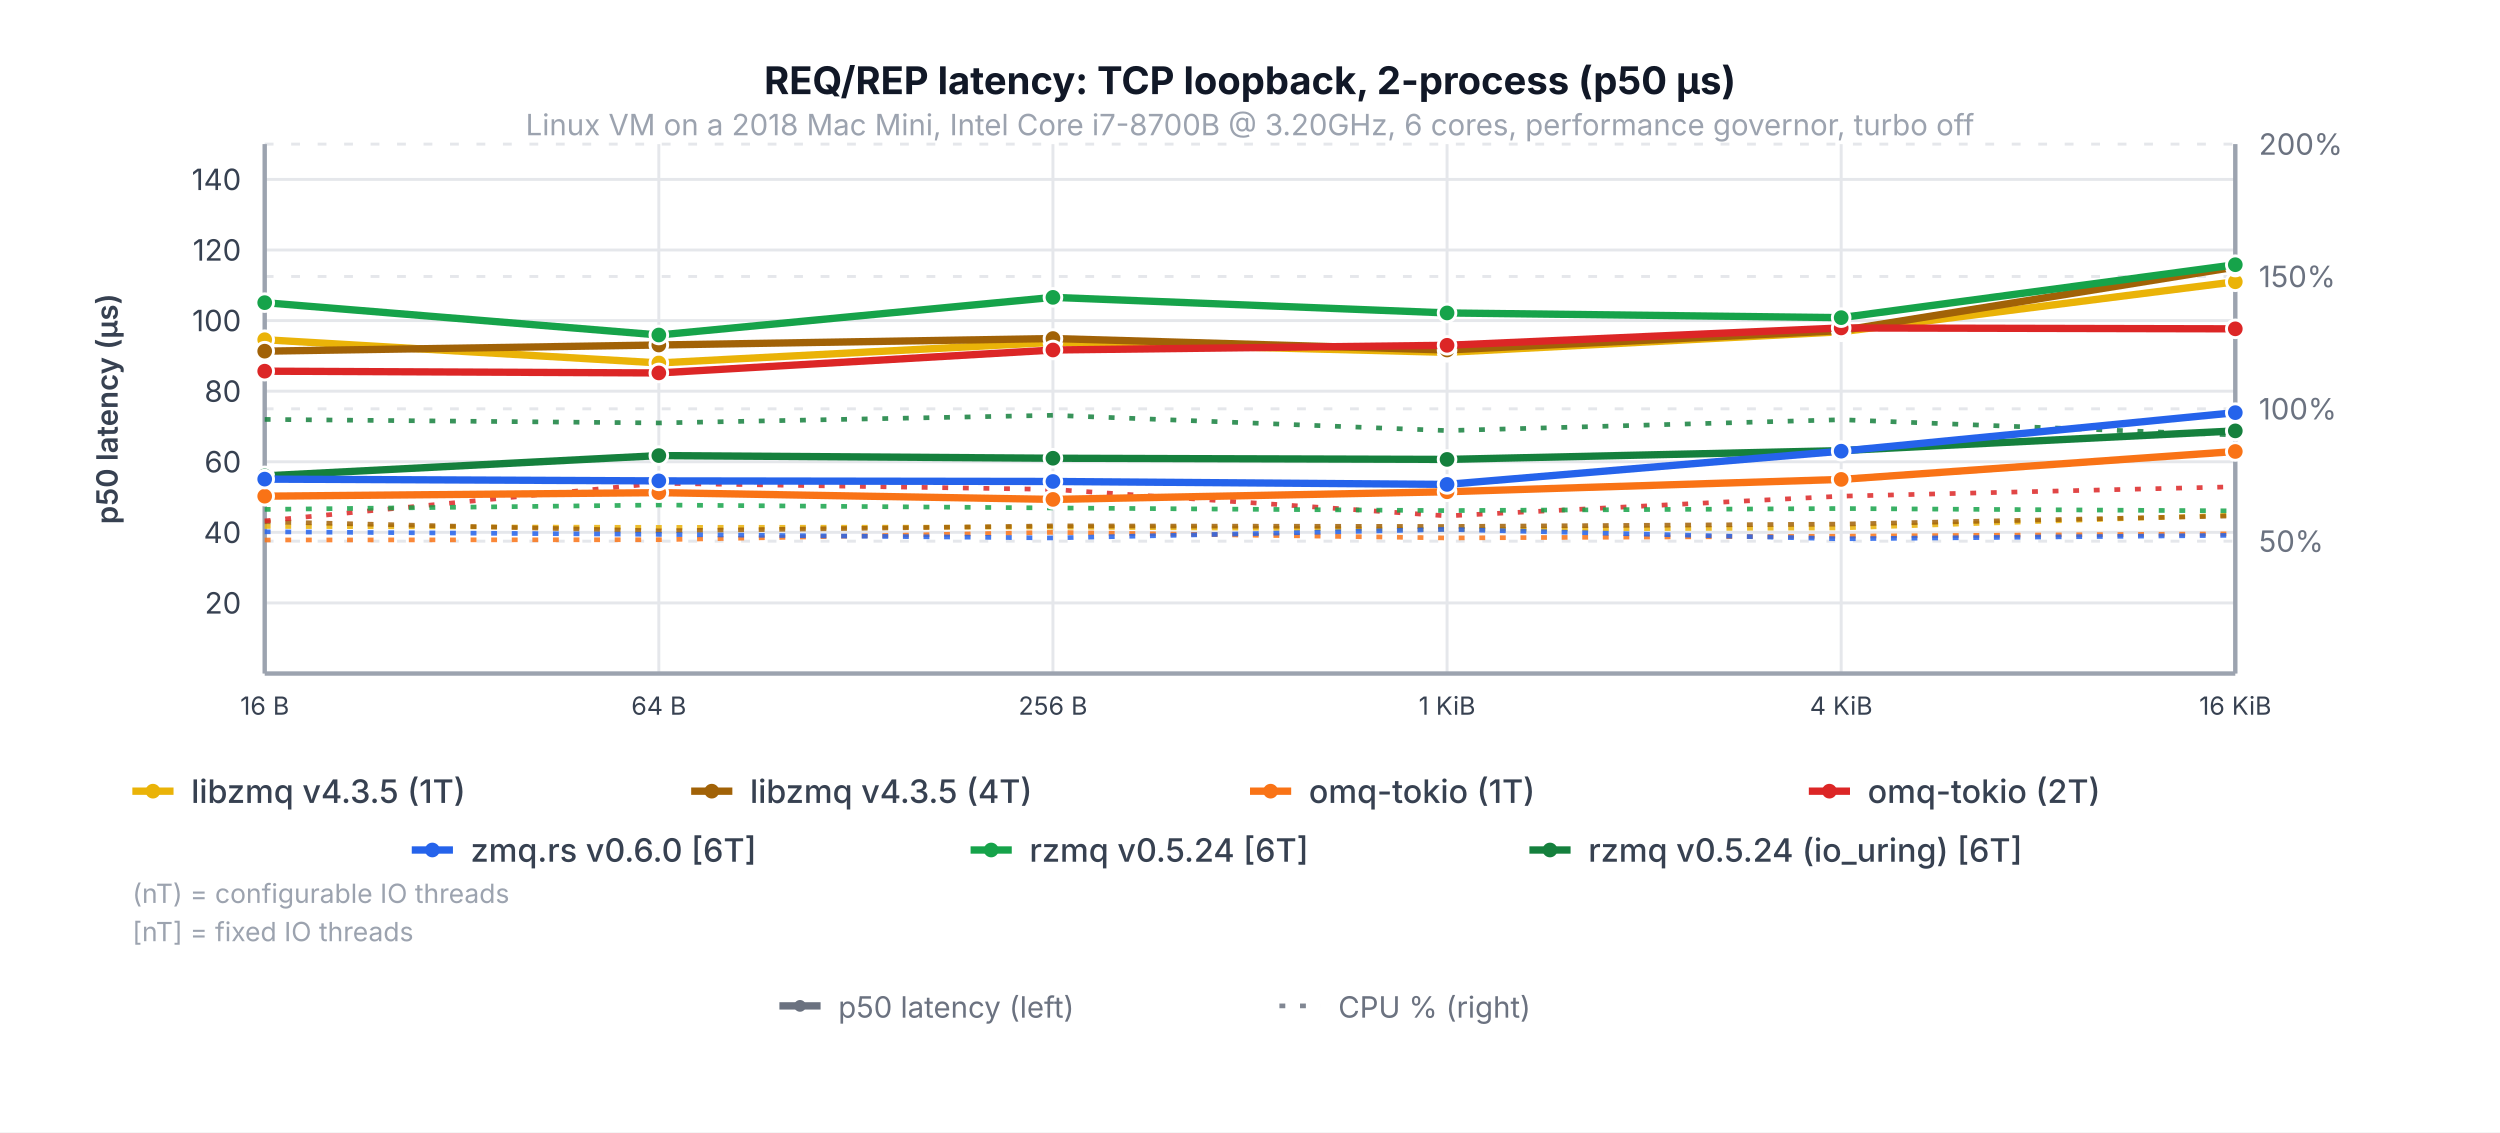
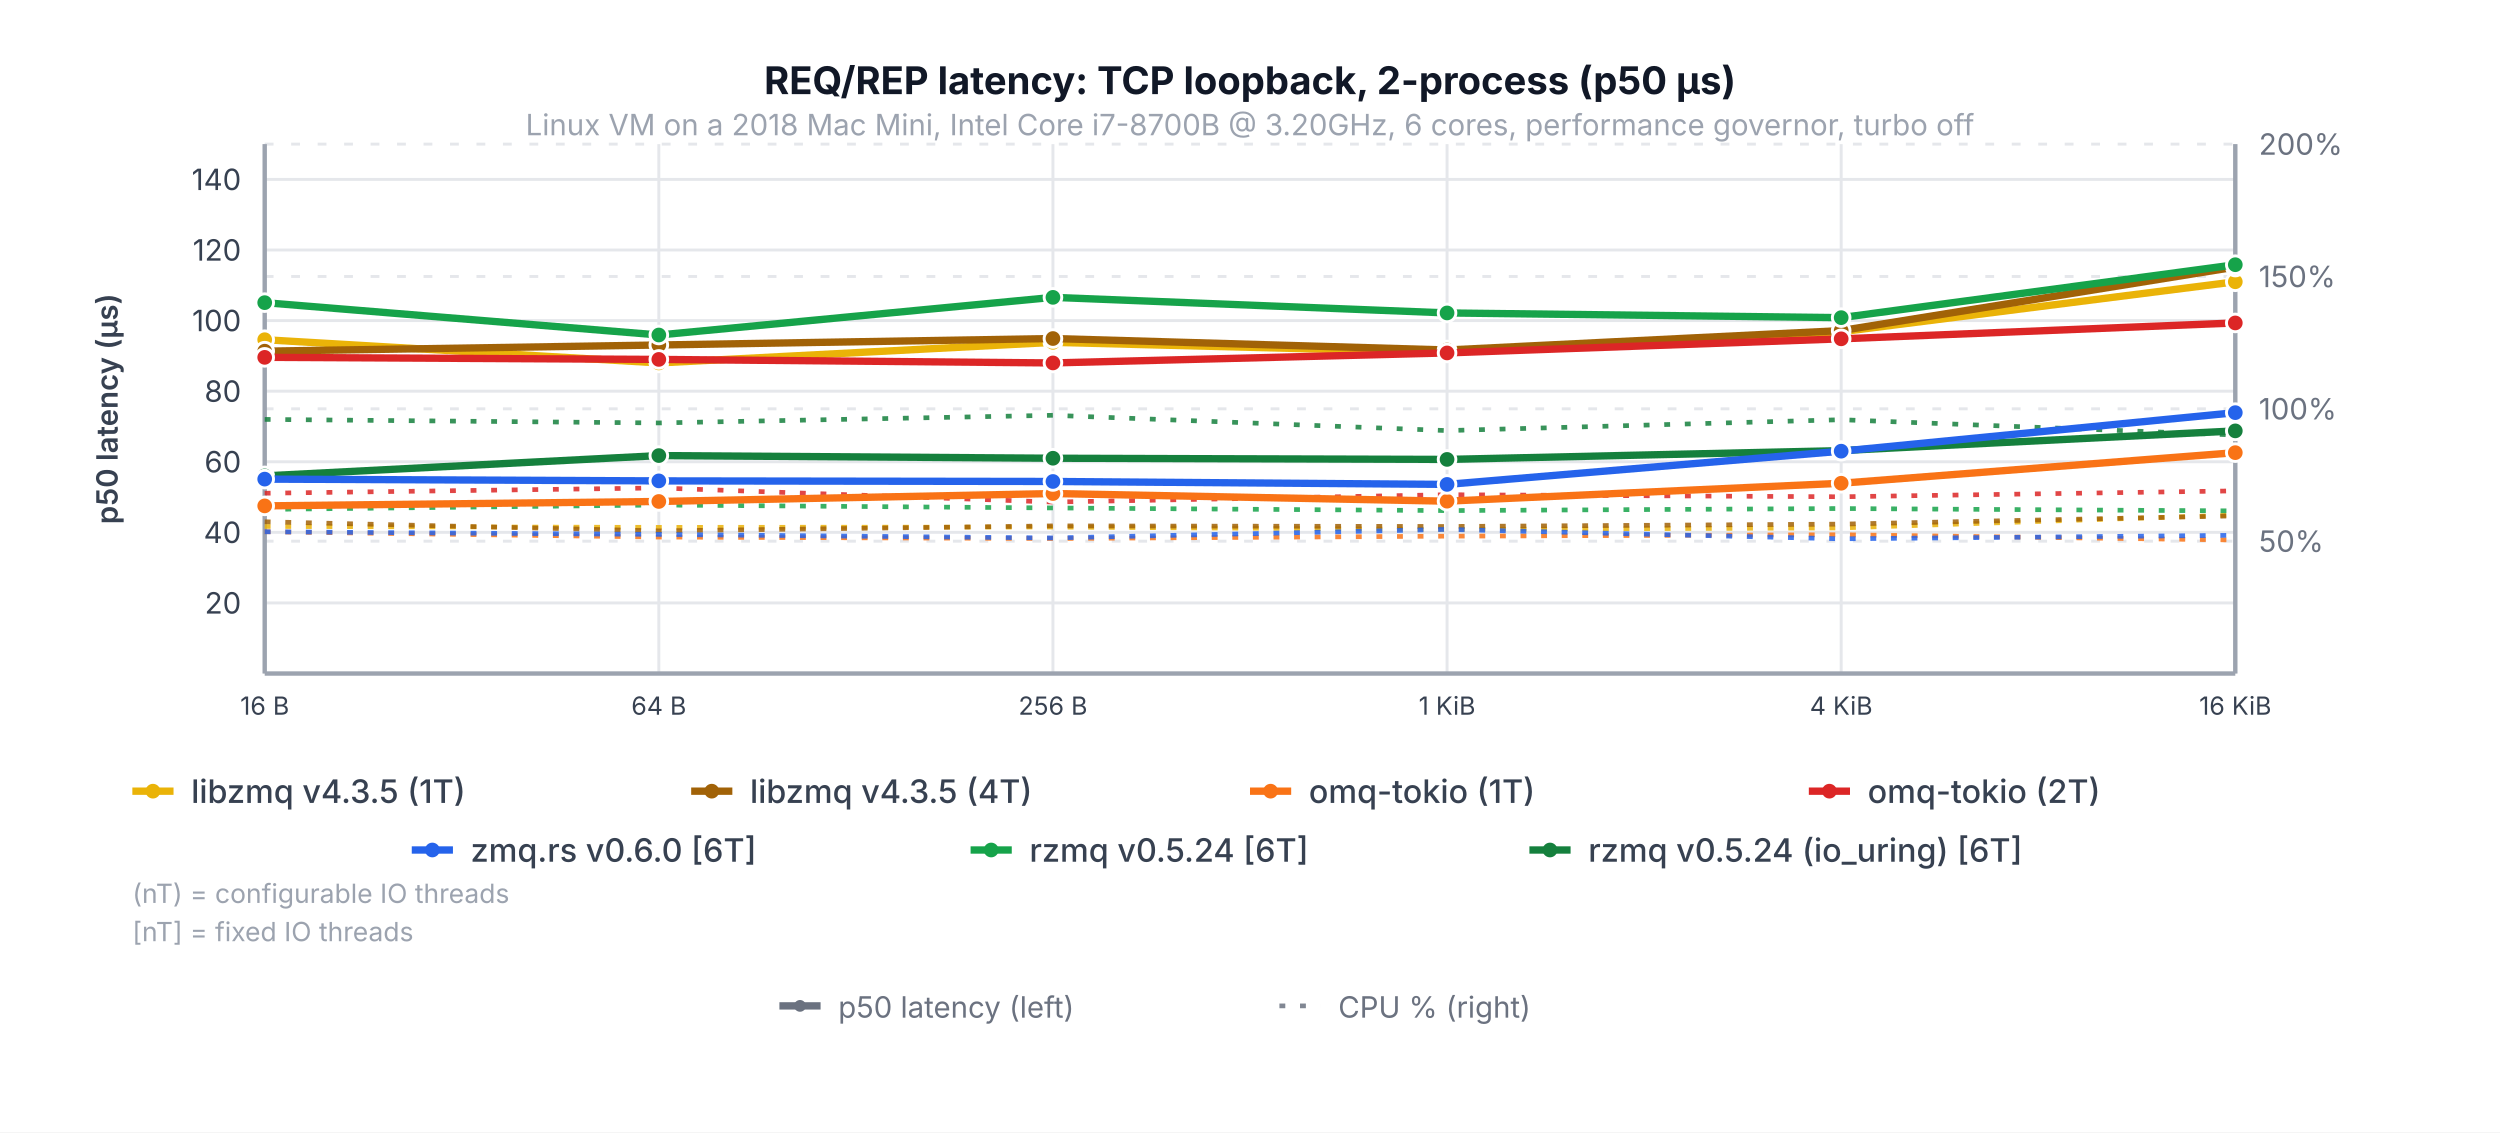
<svg xmlns="http://www.w3.org/2000/svg" viewBox="0 0 850 385" font-family="system-ui, -apple-system, sans-serif">
  <rect width="850" height="385" fill="white" />
  <text x="425.0" y="46" text-anchor="middle" fill="#9ca3af" font-size="10">Linux VM on a 2018 Mac Mini, Intel Core i7-8700B @ 3.20GHz, 6 cores, performance governor, turbo off</text>
  <text x="425.0" y="32.0" text-anchor="middle" fill="#111827" font-size="13" font-weight="700">REQ/REP latency: TCP loopback, 2-process (p50 µs)</text>
  <line x1="90.0" y1="205.0" x2="760.0" y2="205.0" stroke="#e5e7eb" stroke-width="1" />
  <text x="82.0" y="205.0" text-anchor="end" dominant-baseline="middle" fill="#374151" font-size="10">20</text>
  <line x1="90.0" y1="181.0" x2="760.0" y2="181.0" stroke="#e5e7eb" stroke-width="1" />
  <text x="82.0" y="181.0" text-anchor="end" dominant-baseline="middle" fill="#374151" font-size="10">40</text>
  <line x1="90.0" y1="157.0" x2="760.0" y2="157.0" stroke="#e5e7eb" stroke-width="1" />
  <text x="82.0" y="157.0" text-anchor="end" dominant-baseline="middle" fill="#374151" font-size="10">60</text>
  <line x1="90.0" y1="133.0" x2="760.0" y2="133.0" stroke="#e5e7eb" stroke-width="1" />
  <text x="82.0" y="133.0" text-anchor="end" dominant-baseline="middle" fill="#374151" font-size="10">80</text>
  <line x1="90.0" y1="109.0" x2="760.0" y2="109.0" stroke="#e5e7eb" stroke-width="1" />
  <text x="82.0" y="109.0" text-anchor="end" dominant-baseline="middle" fill="#374151" font-size="10">100</text>
  <line x1="90.0" y1="85.0" x2="760.0" y2="85.0" stroke="#e5e7eb" stroke-width="1" />
  <text x="82.0" y="85.0" text-anchor="end" dominant-baseline="middle" fill="#374151" font-size="10">120</text>
  <line x1="90.0" y1="61.0" x2="760.0" y2="61.0" stroke="#e5e7eb" stroke-width="1" />
  <text x="82.0" y="61.0" text-anchor="end" dominant-baseline="middle" fill="#374151" font-size="10">140</text>
  <line x1="90.0" y1="184.0" x2="760.0" y2="184.0" stroke="#e5e7eb" stroke-width="1" stroke-dasharray="3,6" />
  <text x="768.0" y="184.0" text-anchor="start" dominant-baseline="middle" fill="#6b7280" font-size="10">50%</text>
  <line x1="90.0" y1="139.0" x2="760.0" y2="139.0" stroke="#e5e7eb" stroke-width="1" stroke-dasharray="3,6" />
  <text x="768.0" y="139.0" text-anchor="start" dominant-baseline="middle" fill="#6b7280" font-size="10">100%</text>
  <line x1="90.0" y1="94.0" x2="760.0" y2="94.0" stroke="#e5e7eb" stroke-width="1" stroke-dasharray="3,6" />
  <text x="768.0" y="94.0" text-anchor="start" dominant-baseline="middle" fill="#6b7280" font-size="10">150%</text>
  <line x1="90.0" y1="49.0" x2="760.0" y2="49.0" stroke="#e5e7eb" stroke-width="1" stroke-dasharray="3,6" />
  <text x="768.0" y="49.0" text-anchor="start" dominant-baseline="middle" fill="#6b7280" font-size="10">200%</text>
  <line x1="90.0" y1="49.0" x2="90.0" y2="229.0" stroke="#e5e7eb" stroke-width="1" />
  <line x1="224.0" y1="49.0" x2="224.0" y2="229.0" stroke="#e5e7eb" stroke-width="1" />
  <line x1="358.0" y1="49.0" x2="358.0" y2="229.0" stroke="#e5e7eb" stroke-width="1" />
  <line x1="492.0" y1="49.0" x2="492.0" y2="229.0" stroke="#e5e7eb" stroke-width="1" />
  <line x1="626.0" y1="49.0" x2="626.0" y2="229.0" stroke="#e5e7eb" stroke-width="1" />
  <line x1="760.0" y1="49.0" x2="760.0" y2="229.0" stroke="#e5e7eb" stroke-width="1" />
  <line x1="90.0" y1="49.0" x2="90.0" y2="229.0" stroke="#9ca3af" stroke-width="1.5" />
  <line x1="760.0" y1="49.0" x2="760.0" y2="229.0" stroke="#9ca3af" stroke-width="1.5" />
  <line x1="90.0" y1="229.0" x2="760.0" y2="229.0" stroke="#9ca3af" stroke-width="1.5" />
  <text x="40.0" y="139.0" text-anchor="middle" fill="#374151" font-size="10" font-weight="600" transform="rotate(-90,40.0,139.0)">p50 latency (µs)</text>
  <polyline points="90.0,142.6 224.0,143.8 358.0,141.2 492.0,146.4 626.0,142.7 760.0,147.9" fill="none" stroke="#15803d" stroke-width="1.6" stroke-dasharray="2,5" opacity="0.85" />
  <polyline points="90.0,179.0 224.0,179.3 358.0,179.2 492.0,180.0 626.0,179.5 760.0,175.1" fill="none" stroke="#eab308" stroke-width="1.6" stroke-dasharray="2,5" opacity="0.85" />
  <polyline points="90.0,177.4 224.0,180.5 358.0,178.8 492.0,179.0 626.0,178.2 760.0,175.4" fill="none" stroke="#a16207" stroke-width="1.6" stroke-dasharray="2,5" opacity="0.85" />
-   <polyline points="90.0,177.1 224.0,164.3 358.0,166.4 492.0,175.4 626.0,168.7 760.0,165.5" fill="none" stroke="#dc2626" stroke-width="1.6" stroke-dasharray="2,5" opacity="0.85" />
-   <polyline points="90.0,183.6 224.0,183.5 358.0,181.0 492.0,182.9 626.0,182.3 760.0,181.5" fill="none" stroke="#f97316" stroke-width="1.6" stroke-dasharray="2,5" opacity="0.85" />
+   <polyline points="90.0,167.7 224.0,165.9 358.0,170.7 492.0,168.2 626.0,168.9 760.0,166.9" fill="none" stroke="#dc2626" stroke-width="1.6" stroke-dasharray="2,5" opacity="0.85" />
+   <polyline points="90.0,180.8 224.0,182.6 358.0,183.1 492.0,182.3 626.0,181.8 760.0,183.6" fill="none" stroke="#f97316" stroke-width="1.6" stroke-dasharray="2,5" opacity="0.85" />
  <polyline points="90.0,173.2 224.0,171.7 358.0,172.7 492.0,173.6 626.0,172.9 760.0,173.7" fill="none" stroke="#16a34a" stroke-width="1.6" stroke-dasharray="2,5" opacity="0.85" />
  <polyline points="90.0,180.8 224.0,181.7 358.0,182.9 492.0,180.0 626.0,183.2 760.0,182.0" fill="none" stroke="#2563eb" stroke-width="1.6" stroke-dasharray="2,5" opacity="0.85" />
  <polyline points="90.0,161.8 224.0,154.9 358.0,155.8 492.0,156.2 626.0,153.2 760.0,146.5" fill="none" stroke="#15803d" stroke-width="2.5" stroke-linecap="round" stroke-linejoin="round" />
  <circle cx="90.0" cy="161.8" r="3" fill="#15803d" stroke="white" stroke-width="1" />
  <circle cx="224.0" cy="154.9" r="3" fill="#15803d" stroke="white" stroke-width="1" />
  <circle cx="358.0" cy="155.8" r="3" fill="#15803d" stroke="white" stroke-width="1" />
  <circle cx="492.0" cy="156.2" r="3" fill="#15803d" stroke="white" stroke-width="1" />
  <circle cx="626.0" cy="153.2" r="3" fill="#15803d" stroke="white" stroke-width="1" />
  <circle cx="760.0" cy="146.5" r="3" fill="#15803d" stroke="white" stroke-width="1" />
  <polyline points="90.0,115.5 224.0,123.4 358.0,116.4 492.0,119.8 626.0,112.8 760.0,95.8" fill="none" stroke="#eab308" stroke-width="2.5" stroke-linecap="round" stroke-linejoin="round" />
  <circle cx="90.0" cy="115.5" r="3" fill="#eab308" stroke="white" stroke-width="1" />
  <circle cx="224.0" cy="123.4" r="3" fill="#eab308" stroke="white" stroke-width="1" />
  <circle cx="358.0" cy="116.4" r="3" fill="#eab308" stroke="white" stroke-width="1" />
  <circle cx="492.0" cy="119.8" r="3" fill="#eab308" stroke="white" stroke-width="1" />
  <circle cx="626.0" cy="112.8" r="3" fill="#eab308" stroke="white" stroke-width="1" />
  <circle cx="760.0" cy="95.8" r="3" fill="#eab308" stroke="white" stroke-width="1" />
  <polyline points="90.0,119.4 224.0,117.3 358.0,115.1 492.0,119.0 626.0,112.4 760.0,90.8" fill="none" stroke="#a16207" stroke-width="2.5" stroke-linecap="round" stroke-linejoin="round" />
  <circle cx="90.0" cy="119.4" r="3" fill="#a16207" stroke="white" stroke-width="1" />
  <circle cx="224.0" cy="117.3" r="3" fill="#a16207" stroke="white" stroke-width="1" />
  <circle cx="358.0" cy="115.1" r="3" fill="#a16207" stroke="white" stroke-width="1" />
  <circle cx="492.0" cy="119.0" r="3" fill="#a16207" stroke="white" stroke-width="1" />
  <circle cx="626.0" cy="112.4" r="3" fill="#a16207" stroke="white" stroke-width="1" />
  <circle cx="760.0" cy="90.8" r="3" fill="#a16207" stroke="white" stroke-width="1" />
-   <polyline points="90.0,126.2 224.0,126.8 358.0,119.0 492.0,117.4 626.0,111.5 760.0,111.8" fill="none" stroke="#dc2626" stroke-width="2.5" stroke-linecap="round" stroke-linejoin="round" />
-   <circle cx="90.0" cy="126.2" r="3" fill="#dc2626" stroke="white" stroke-width="1" />
-   <circle cx="224.0" cy="126.8" r="3" fill="#dc2626" stroke="white" stroke-width="1" />
-   <circle cx="358.0" cy="119.0" r="3" fill="#dc2626" stroke="white" stroke-width="1" />
-   <circle cx="492.0" cy="117.4" r="3" fill="#dc2626" stroke="white" stroke-width="1" />
-   <circle cx="626.0" cy="111.5" r="3" fill="#dc2626" stroke="white" stroke-width="1" />
-   <circle cx="760.0" cy="111.8" r="3" fill="#dc2626" stroke="white" stroke-width="1" />
-   <polyline points="90.0,168.7 224.0,167.5 358.0,169.8 492.0,167.2 626.0,163.0 760.0,153.5" fill="none" stroke="#f97316" stroke-width="2.5" stroke-linecap="round" stroke-linejoin="round" />
-   <circle cx="90.0" cy="168.7" r="3" fill="#f97316" stroke="white" stroke-width="1" />
-   <circle cx="224.0" cy="167.5" r="3" fill="#f97316" stroke="white" stroke-width="1" />
-   <circle cx="358.0" cy="169.8" r="3" fill="#f97316" stroke="white" stroke-width="1" />
-   <circle cx="492.0" cy="167.2" r="3" fill="#f97316" stroke="white" stroke-width="1" />
-   <circle cx="626.0" cy="163.0" r="3" fill="#f97316" stroke="white" stroke-width="1" />
-   <circle cx="760.0" cy="153.5" r="3" fill="#f97316" stroke="white" stroke-width="1" />
+   <polyline points="90.0,121.5 224.0,122.2 358.0,123.4 492.0,120.0 626.0,115.2 760.0,109.8" fill="none" stroke="#dc2626" stroke-width="2.5" stroke-linecap="round" stroke-linejoin="round" />
+   <circle cx="90.0" cy="121.5" r="3" fill="#dc2626" stroke="white" stroke-width="1" />
+   <circle cx="224.0" cy="122.2" r="3" fill="#dc2626" stroke="white" stroke-width="1" />
+   <circle cx="358.0" cy="123.4" r="3" fill="#dc2626" stroke="white" stroke-width="1" />
+   <circle cx="492.0" cy="120.0" r="3" fill="#dc2626" stroke="white" stroke-width="1" />
+   <circle cx="626.0" cy="115.2" r="3" fill="#dc2626" stroke="white" stroke-width="1" />
+   <circle cx="760.0" cy="109.8" r="3" fill="#dc2626" stroke="white" stroke-width="1" />
+   <polyline points="90.0,172.0 224.0,170.5 358.0,167.8 492.0,170.4 626.0,164.3 760.0,153.9" fill="none" stroke="#f97316" stroke-width="2.5" stroke-linecap="round" stroke-linejoin="round" />
+   <circle cx="90.0" cy="172.0" r="3" fill="#f97316" stroke="white" stroke-width="1" />
+   <circle cx="224.0" cy="170.5" r="3" fill="#f97316" stroke="white" stroke-width="1" />
+   <circle cx="358.0" cy="167.8" r="3" fill="#f97316" stroke="white" stroke-width="1" />
+   <circle cx="492.0" cy="170.4" r="3" fill="#f97316" stroke="white" stroke-width="1" />
+   <circle cx="626.0" cy="164.3" r="3" fill="#f97316" stroke="white" stroke-width="1" />
+   <circle cx="760.0" cy="153.9" r="3" fill="#f97316" stroke="white" stroke-width="1" />
  <polyline points="90.0,102.9 224.0,113.9 358.0,101.1 492.0,106.4 626.0,108.0 760.0,90.0" fill="none" stroke="#16a34a" stroke-width="2.5" stroke-linecap="round" stroke-linejoin="round" />
  <circle cx="90.0" cy="102.9" r="3" fill="#16a34a" stroke="white" stroke-width="1" />
  <circle cx="224.0" cy="113.9" r="3" fill="#16a34a" stroke="white" stroke-width="1" />
  <circle cx="358.0" cy="101.1" r="3" fill="#16a34a" stroke="white" stroke-width="1" />
  <circle cx="492.0" cy="106.4" r="3" fill="#16a34a" stroke="white" stroke-width="1" />
  <circle cx="626.0" cy="108.0" r="3" fill="#16a34a" stroke="white" stroke-width="1" />
  <circle cx="760.0" cy="90.0" r="3" fill="#16a34a" stroke="white" stroke-width="1" />
  <polyline points="90.0,162.9 224.0,163.5 358.0,163.7 492.0,164.7 626.0,153.4 760.0,140.3" fill="none" stroke="#2563eb" stroke-width="2.5" stroke-linecap="round" stroke-linejoin="round" />
  <circle cx="90.0" cy="162.9" r="3" fill="#2563eb" stroke="white" stroke-width="1" />
  <circle cx="224.0" cy="163.5" r="3" fill="#2563eb" stroke="white" stroke-width="1" />
  <circle cx="358.0" cy="163.7" r="3" fill="#2563eb" stroke="white" stroke-width="1" />
  <circle cx="492.0" cy="164.7" r="3" fill="#2563eb" stroke="white" stroke-width="1" />
  <circle cx="626.0" cy="153.4" r="3" fill="#2563eb" stroke="white" stroke-width="1" />
  <circle cx="760.0" cy="140.3" r="3" fill="#2563eb" stroke="white" stroke-width="1" />
  <text x="90.0" y="243.0" text-anchor="middle" fill="#374151" font-size="8.5">16 B</text>
  <text x="224.0" y="243.0" text-anchor="middle" fill="#374151" font-size="8.5">64 B</text>
  <text x="358.0" y="243.0" text-anchor="middle" fill="#374151" font-size="8.5">256 B</text>
  <text x="492.0" y="243.0" text-anchor="middle" fill="#374151" font-size="8.5">1 KiB</text>
  <text x="626.0" y="243.0" text-anchor="middle" fill="#374151" font-size="8.5">4 KiB</text>
  <text x="760.0" y="243.0" text-anchor="middle" fill="#374151" font-size="8.5">16 KiB</text>
  <line x1="45" y1="269" x2="59" y2="269" stroke="#eab308" stroke-width="2.5" />
  <circle cx="52" cy="269" r="2.5" fill="#eab308" />
  <text x="65" y="273" fill="#374151" font-size="11" font-weight="500">libzmq v4.3.5 (1T)</text>
  <line x1="235" y1="269" x2="249" y2="269" stroke="#a16207" stroke-width="2.5" />
  <circle cx="242" cy="269" r="2.5" fill="#a16207" />
  <text x="255" y="273" fill="#374151" font-size="11" font-weight="500">libzmq v4.3.5 (4T)</text>
  <line x1="425" y1="269" x2="439" y2="269" stroke="#f97316" stroke-width="2.5" />
  <circle cx="432" cy="269" r="2.5" fill="#f97316" />
  <text x="445" y="273" fill="#374151" font-size="11" font-weight="500">omq-tokio (1T)</text>
  <line x1="615" y1="269" x2="629" y2="269" stroke="#dc2626" stroke-width="2.5" />
  <circle cx="622" cy="269" r="2.5" fill="#dc2626" />
  <text x="635" y="273" fill="#374151" font-size="11" font-weight="500">omq-tokio (2T)</text>
  <line x1="140" y1="289" x2="154" y2="289" stroke="#2563eb" stroke-width="2.5" />
  <circle cx="147" cy="289" r="2.5" fill="#2563eb" />
  <text x="160" y="293" fill="#374151" font-size="11" font-weight="500">zmq.rs v0.6.0 [6T]</text>
  <line x1="330" y1="289" x2="344" y2="289" stroke="#16a34a" stroke-width="2.5" />
  <circle cx="337" cy="289" r="2.5" fill="#16a34a" />
  <text x="350" y="293" fill="#374151" font-size="11" font-weight="500">rzmq v0.5.24 [6T]</text>
  <line x1="520" y1="289" x2="534" y2="289" stroke="#15803d" stroke-width="2.5" />
  <circle cx="527" cy="289" r="2.5" fill="#15803d" />
  <text x="540" y="293" fill="#374151" font-size="11" font-weight="500">rzmq v0.5.24 (io_uring) [6T]</text>
  <text x="45" y="307" fill="#9ca3af" font-size="9">(nT) = configurable IO threads</text>
  <text x="45" y="320" fill="#9ca3af" font-size="9">[nT] = fixed IO threads</text>
  <line x1="265" y1="342" x2="279" y2="342" stroke="#6b7280" stroke-width="2.5" />
  <circle cx="272" cy="342" r="2" fill="#6b7280" />
  <text x="285" y="346" fill="#6b7280" font-size="10">p50 latency (left)</text>
  <line x1="435" y1="342" x2="449" y2="342" stroke="#6b7280" stroke-width="1.6" stroke-dasharray="2,5" opacity="0.85" />
  <text x="455" y="346" fill="#6b7280" font-size="10">CPU % (right)</text>
</svg>
